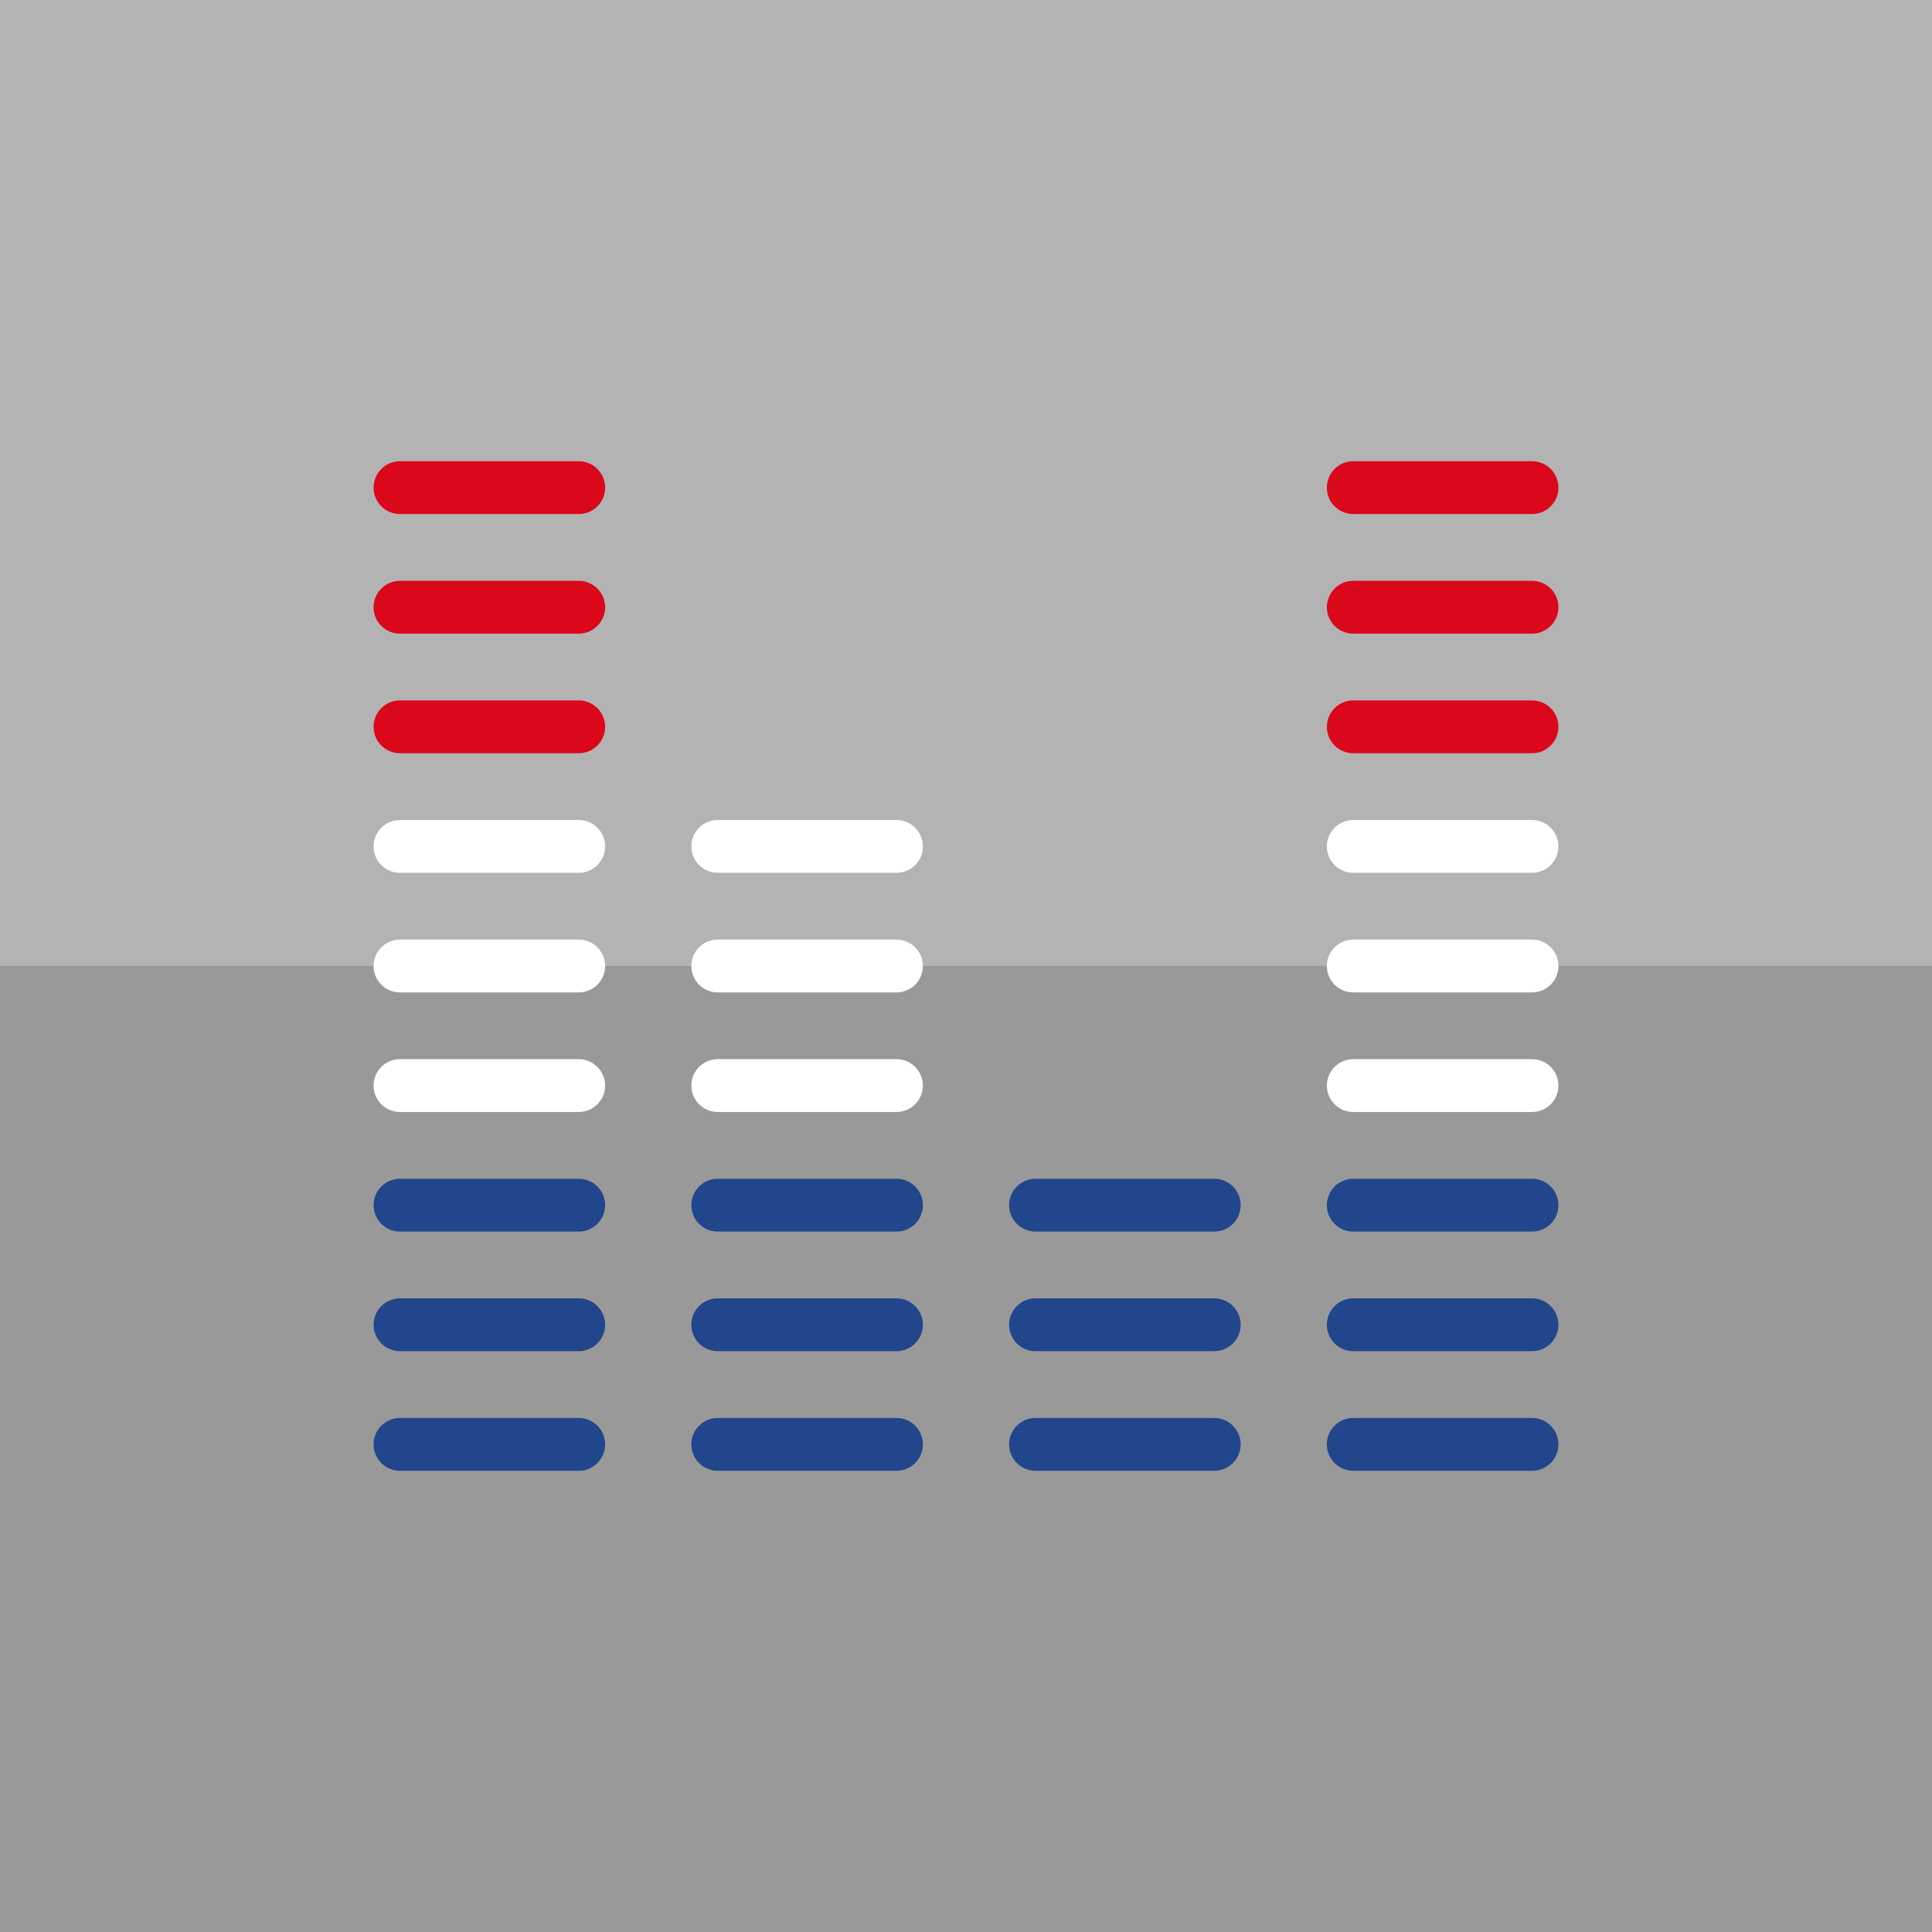
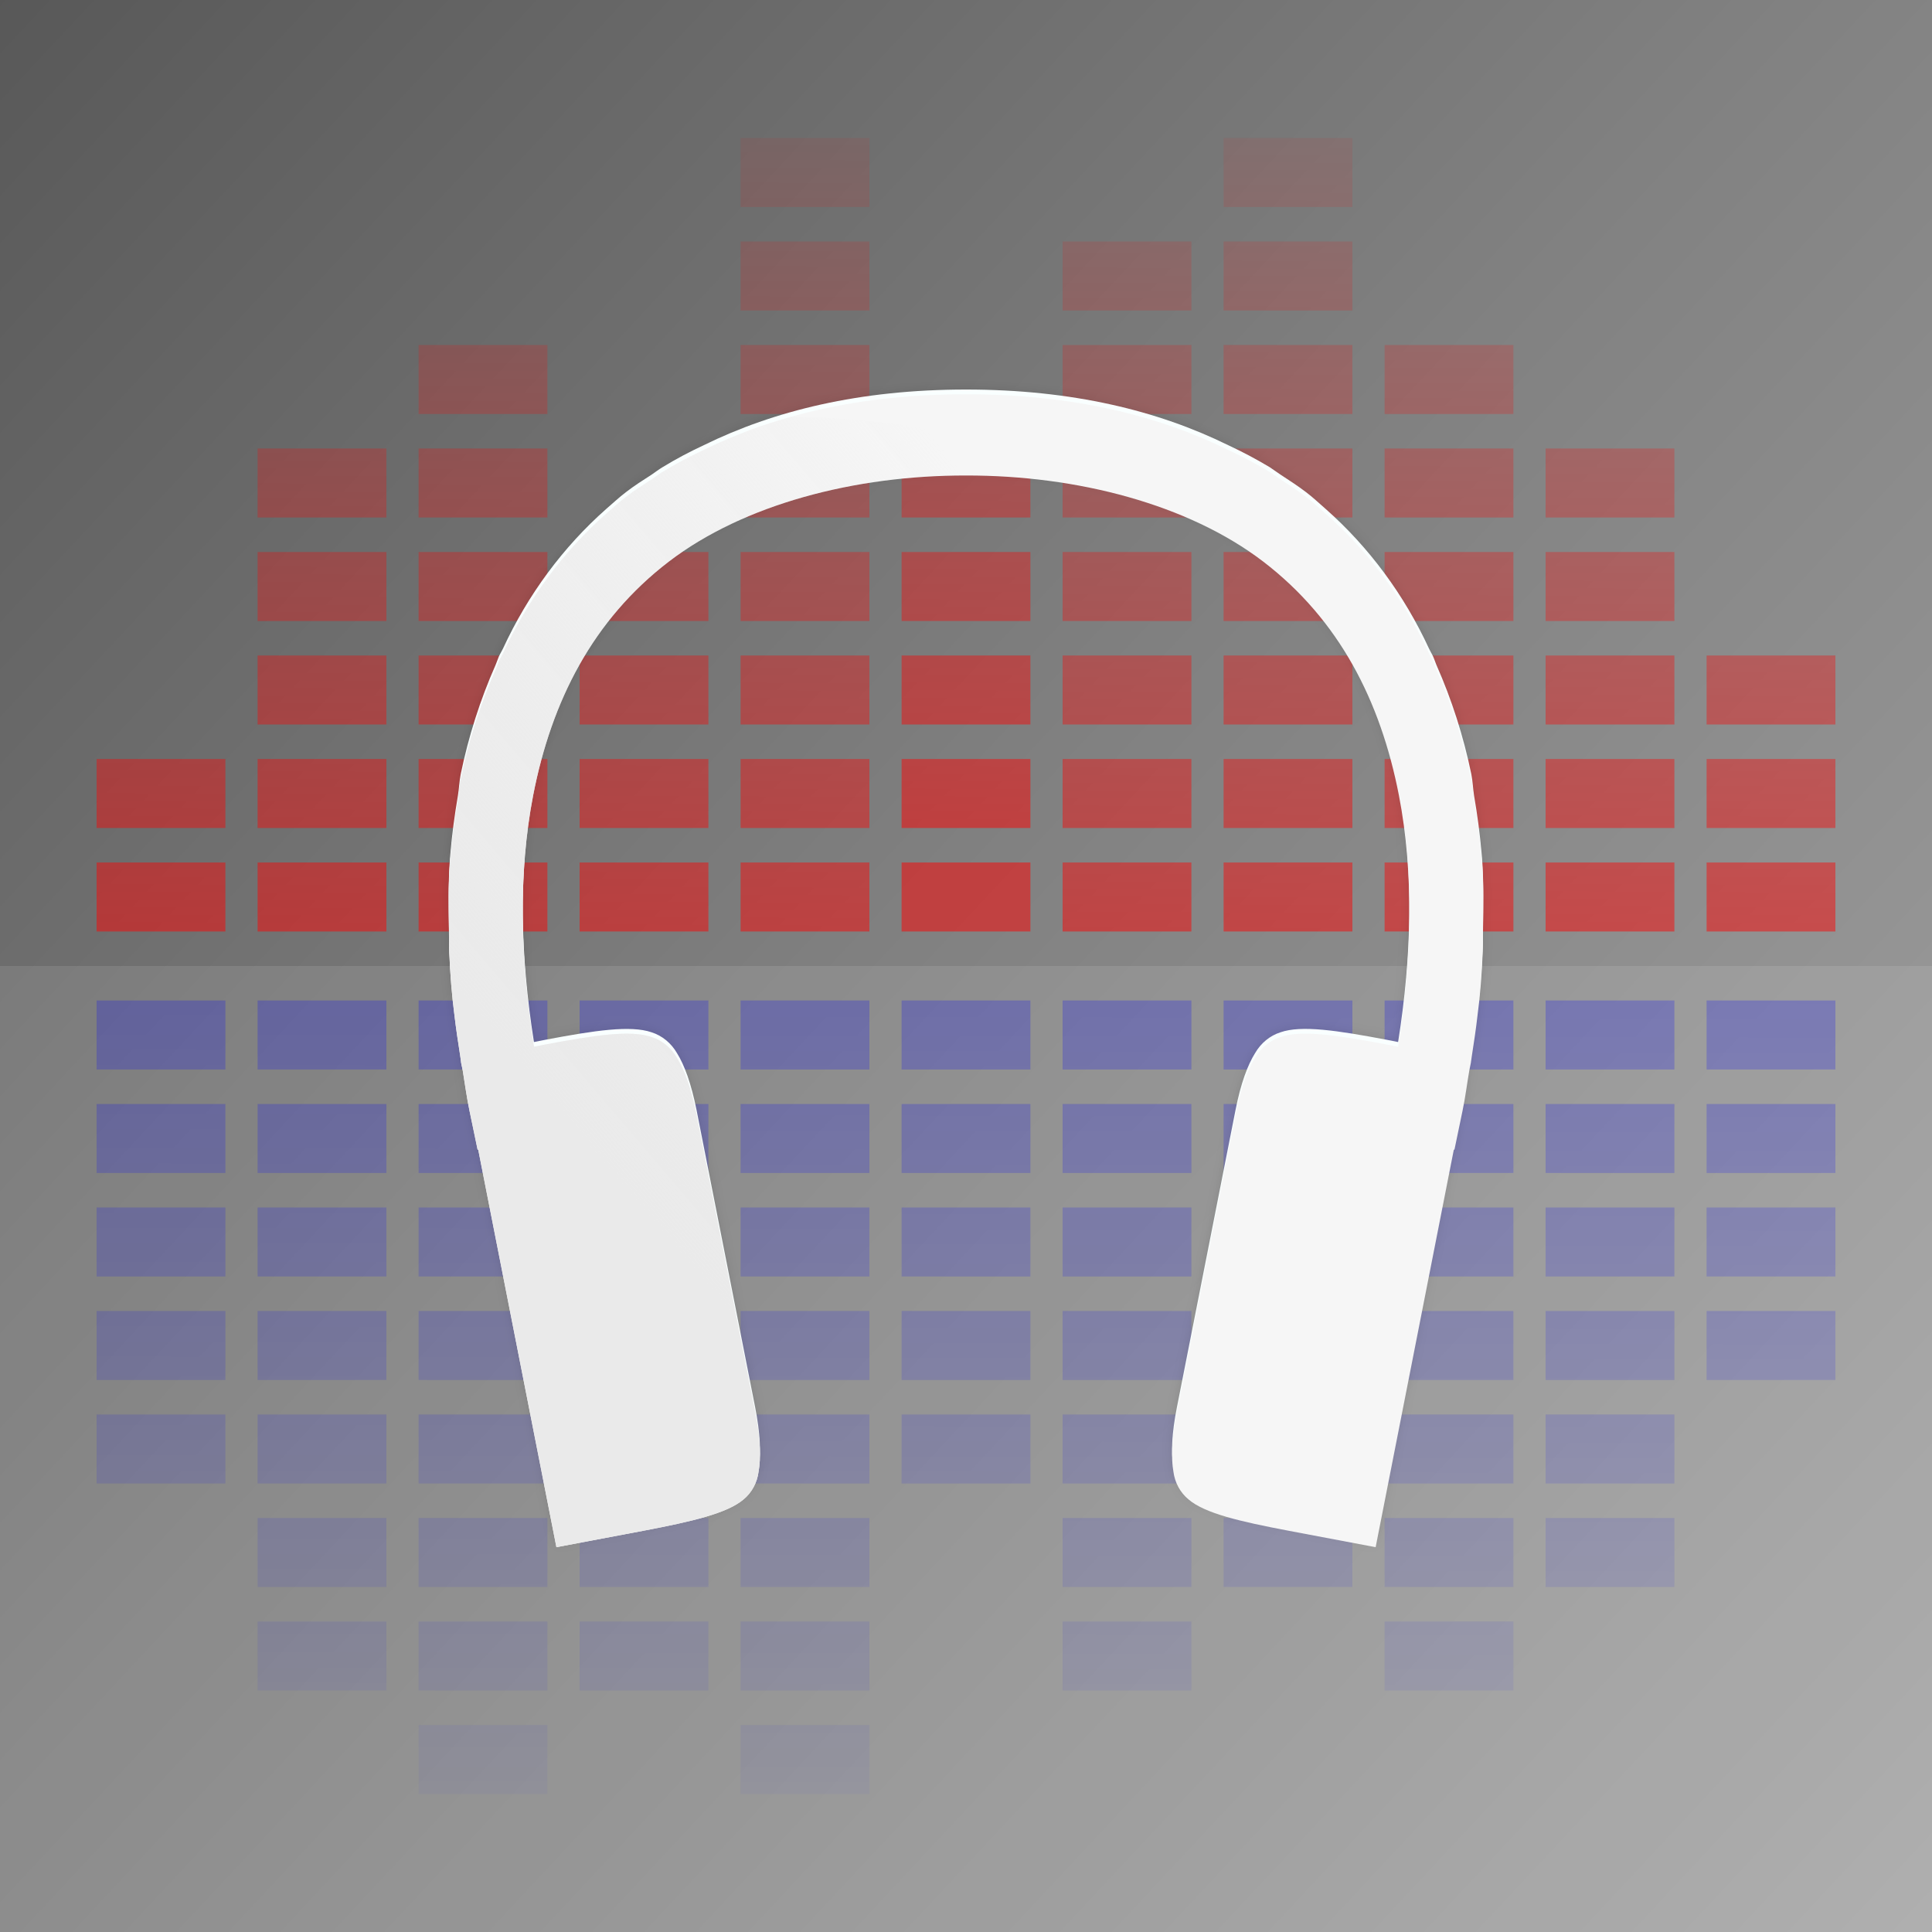
- <svg xmlns="http://www.w3.org/2000/svg" xmlns:ns1="http://www.openswatchbook.org/uri/2009/osb" width="512" height="512" id="svg11300" version="1.0" style="display:inline;enable-background:new">
+ <svg xmlns="http://www.w3.org/2000/svg" xmlns:ns1="http://www.openswatchbook.org/uri/2009/osb" xmlns:xlink="http://www.w3.org/1999/xlink" width="512" height="512" id="svg11300" version="1.0" style="display:inline;enable-background:new">
  <defs id="defs3">
    <linearGradient id="linearGradient5460" ns1:paint="gradient">
      <stop style="stop-color:#e6e6e6;stop-opacity:1" offset="0" id="stop5462" />
      <stop style="stop-color:#ffffff;stop-opacity:1" offset="1" id="stop5464" />
    </linearGradient>
    <linearGradient id="linearGradient5476" ns1:paint="solid">
      <stop style="stop-color:#772953;stop-opacity:1;" offset="0" id="stop5478" />
    </linearGradient>
+     <linearGradient xlink:href="#linearGradient3200" id="linearGradient3202" x1="256" y1="256" x2="255.625" y2="480" gradientUnits="userSpaceOnUse" />
+     <linearGradient id="linearGradient3200">
+       <stop style="stop-color:#0000ff;stop-opacity:1;" offset="0" id="stop3196" />
+       <stop style="stop-color:#0000ff;stop-opacity:0;" offset="1" id="stop3198" />
+     </linearGradient>
+     <linearGradient xlink:href="#linearGradient3192" id="linearGradient3194" x1="256" y1="256" x2="257.04" y2="32" gradientUnits="userSpaceOnUse" />
+     <linearGradient id="linearGradient3192">
+       <stop style="stop-color:#ff0000;stop-opacity:1;" offset="0" id="stop3188" />
+       <stop style="stop-color:#ff0000;stop-opacity:0;" offset="1" id="stop3190" />
+     </linearGradient>
+     <linearGradient xlink:href="#linearGradient1109" id="linearGradient1137" x1="24" y1="28" x2="280" y2="284" gradientUnits="userSpaceOnUse" gradientTransform="matrix(2.133332,0,0,2.285714,-68.2665,-312.5722)" />
+     <linearGradient id="linearGradient1109">
+       <stop id="stop1103" offset="0" style="stop-color:#545454;stop-opacity:1" />
+       <stop style="stop-color:#818181;stop-opacity:1" offset="0.483" id="stop1105" />
+       <stop id="stop1107" offset="1" style="stop-color:#aaaaaa;stop-opacity:1" />
+     </linearGradient>
+     <linearGradient xlink:href="#linearGradient3192" id="linearGradient1061" gradientUnits="userSpaceOnUse" x1="256" y1="256" x2="257.04" y2="32" />
+     <linearGradient xlink:href="#linearGradient3192" id="linearGradient1063" gradientUnits="userSpaceOnUse" x1="256" y1="256" x2="257.04" y2="32" />
+     <linearGradient xlink:href="#linearGradient3192" id="linearGradient1065" gradientUnits="userSpaceOnUse" x1="256" y1="256" x2="257.04" y2="32" />
+     <linearGradient xlink:href="#linearGradient3192" id="linearGradient1067" gradientUnits="userSpaceOnUse" x1="256" y1="256" x2="257.04" y2="32" />
+     <linearGradient xlink:href="#linearGradient3192" id="linearGradient1069" gradientUnits="userSpaceOnUse" x1="256" y1="256" x2="257.04" y2="32" />
+     <linearGradient xlink:href="#linearGradient3192" id="linearGradient1071" gradientUnits="userSpaceOnUse" x1="256" y1="256" x2="257.04" y2="32" />
+     <linearGradient xlink:href="#linearGradient3192" id="linearGradient1073" gradientUnits="userSpaceOnUse" x1="256" y1="256" x2="257.04" y2="32" />
+     <linearGradient xlink:href="#linearGradient3192" id="linearGradient1075" gradientUnits="userSpaceOnUse" x1="256" y1="256" x2="257.04" y2="32" />
+     <linearGradient xlink:href="#linearGradient3192" id="linearGradient1077" gradientUnits="userSpaceOnUse" x1="256" y1="256" x2="257.04" y2="32" />
+     <linearGradient xlink:href="#linearGradient3192" id="linearGradient1079" gradientUnits="userSpaceOnUse" x1="256" y1="256" x2="257.04" y2="32" />
+     <linearGradient xlink:href="#linearGradient3192" id="linearGradient1081" gradientUnits="userSpaceOnUse" x1="256" y1="256" x2="257.04" y2="32" />
+     <linearGradient xlink:href="#linearGradient3200" id="linearGradient1083" gradientUnits="userSpaceOnUse" x1="256" y1="256" x2="255.625" y2="480" />
+     <linearGradient xlink:href="#linearGradient3200" id="linearGradient1085" gradientUnits="userSpaceOnUse" x1="256" y1="256" x2="255.625" y2="480" />
+     <linearGradient xlink:href="#linearGradient3200" id="linearGradient1087" gradientUnits="userSpaceOnUse" x1="256" y1="256" x2="255.625" y2="480" />
+     <linearGradient xlink:href="#linearGradient3200" id="linearGradient1089" gradientUnits="userSpaceOnUse" x1="256" y1="256" x2="255.625" y2="480" />
+     <linearGradient xlink:href="#linearGradient3200" id="linearGradient1091" gradientUnits="userSpaceOnUse" x1="256" y1="256" x2="255.625" y2="480" />
+     <linearGradient xlink:href="#linearGradient3200" id="linearGradient1093" gradientUnits="userSpaceOnUse" x1="256" y1="256" x2="255.625" y2="480" />
+     <linearGradient xlink:href="#linearGradient3200" id="linearGradient1095" gradientUnits="userSpaceOnUse" x1="256" y1="256" x2="255.625" y2="480" />
+     <linearGradient xlink:href="#linearGradient3200" id="linearGradient1097" gradientUnits="userSpaceOnUse" x1="256" y1="256" x2="255.625" y2="480" />
+     <linearGradient xlink:href="#linearGradient3200" id="linearGradient1099" gradientUnits="userSpaceOnUse" x1="256" y1="256" x2="255.625" y2="480" />
+     <linearGradient xlink:href="#linearGradient3200" id="linearGradient1101" gradientUnits="userSpaceOnUse" x1="256" y1="256" x2="255.625" y2="480" />
+     <linearGradient xlink:href="#linearGradient3200" id="linearGradient1103" gradientUnits="userSpaceOnUse" x1="256" y1="256" x2="255.625" y2="480" />
+     <filter style="color-interpolation-filters:sRGB;" id="filter2501">
+       <feFlood flood-opacity="0.498" flood-color="rgb(0,0,0)" result="flood" id="feFlood2491" />
+       <feComposite in="flood" in2="SourceGraphic" operator="in" result="composite1" id="feComposite2493" />
+       <feGaussianBlur in="composite1" stdDeviation="2" result="blur" id="feGaussianBlur2495" />
+       <feOffset dx="2" dy="2" result="offset" id="feOffset2497" />
+       <feComposite in="SourceGraphic" in2="offset" operator="over" result="composite2" id="feComposite2499" />
+     </filter>
+     <filter style="color-interpolation-filters:sRGB;" id="filter2597">
+       <feFlood flood-opacity="0.498" flood-color="rgb(0,0,0)" result="flood" id="feFlood2587" />
+       <feComposite in="flood" in2="SourceGraphic" operator="in" result="composite1" id="feComposite2589" />
+       <feGaussianBlur in="composite1" stdDeviation="2" result="blur" id="feGaussianBlur2591" />
+       <feOffset dx="2" dy="2" result="offset" id="feOffset2593" />
+       <feComposite in="SourceGraphic" in2="offset" operator="over" result="composite2" id="feComposite2595" />
+     </filter>
+     <filter style="color-interpolation-filters:sRGB;" id="filter3408">
+       <feFlood flood-opacity="0.498" flood-color="rgb(0,0,0)" result="flood" id="feFlood3398" />
+       <feComposite in="flood" in2="SourceGraphic" operator="in" result="composite1" id="feComposite3400" />
+       <feGaussianBlur in="composite1" stdDeviation="11.4" result="blur" id="feGaussianBlur3402" />
+       <feOffset dx="1.2" dy="1.2" result="offset" id="feOffset3404" />
+       <feComposite in="SourceGraphic" in2="offset" operator="over" result="composite2" id="feComposite3406" />
+     </filter>
+     <filter style="color-interpolation-filters:sRGB" id="filter3408-8">
+       <feFlood flood-opacity="0.498" flood-color="rgb(0,0,0)" result="flood" id="feFlood3398-5" />
+       <feComposite in="flood" in2="SourceGraphic" operator="in" result="composite1" id="feComposite3400-9" />
+       <feGaussianBlur in="composite1" stdDeviation="11.4" result="blur" id="feGaussianBlur3402-7" />
+       <feOffset dx="1.2" dy="1.2" result="offset" id="feOffset3404-5" />
+       <feComposite in="SourceGraphic" in2="offset" operator="over" result="composite2" id="feComposite3406-3" />
+     </filter>
+     <filter style="color-interpolation-filters:sRGB" id="filter3399-5" x="-0.012" width="1.024" y="-0.012" height="1.024">
+       <feGaussianBlur stdDeviation="0.673" id="feGaussianBlur3401-6" />
+     </filter>
+     <linearGradient xlink:href="#linearGradient3335" id="linearGradient3300" gradientUnits="userSpaceOnUse" gradientTransform="translate(143.3217,-63.27072)" x1="-69.302" y1="-71.383" x2="-3.31" y2="-131.681" />
+     <linearGradient id="linearGradient3335">
+       <stop style="stop-color:#eaeaea;stop-opacity:1" offset="0" id="stop3331" />
+       <stop style="stop-color:#e6e6e6;stop-opacity:0;" offset="1" id="stop3333" />
+     </linearGradient>
  </defs>
  <g style="display:inline" id="layer1" transform="translate(0,212)">
    <g style="display:inline" id="g3055">
-       <path style="color:#000000;display:inline;overflow:visible;visibility:visible;fill:#b3b3b3;fill-opacity:1;fill-rule:nonzero;stroke:none;stroke-width:1;marker:none;enable-background:accumulate" d="M 0,-212 0,-28.102 0,116.102 0,300 512,300 512,116.102 512,-28.102 512,-212 0,-212 Z" id="rect4158" />
-       <path style="color:#000000;display:inline;overflow:visible;visibility:visible;fill:#999999;fill-opacity:1;fill-rule:nonzero;stroke:none;stroke-width:1;marker:none;enable-background:accumulate" d="M 0,44 0,135.949 0,208.051 0,300 l 512,0 0,-91.949 0,-72.102 L 512,44 0,44 Z" id="rect4158-6" />
-       <g transform="translate(-1441.056,601.0134)" style="display:inline;enable-background:new" id="g4636">
-         <path style="display:inline;fill:#21468b;fill-opacity:1;enable-background:new" d="m 1594.424,-468.936 -47.368,0 c -3.866,0 -7,3.134 -7,7 0,3.866 3.134,7 7,7 l 47.368,0 c 3.866,0 7,-3.134 7,-7 0,-3.866 -3.134,-7 -7,-7 z" id="path4184-7" />
-         <path style="display:inline;fill:#ffffff;enable-background:new" d="m 1594.424,-532.322 -47.368,0 c -3.866,0 -7,3.134 -7,7 0,3.866 3.134,7 7,7 l 47.368,0 c 3.866,0 7,-3.134 7,-7 0,-3.866 -3.134,-7 -7,-7 z" id="path4188-3-9" />
-         <path style="display:inline;fill:#ffffff;enable-background:new" d="m 1594.424,-564.014 -47.368,0 c -3.866,0 -7,3.134 -7,7 0,3.866 3.134,7 7,7 l 47.368,0 c 3.866,0 7,-3.134 7,-7 0,-3.866 -3.134,-7 -7,-7 z" id="path4190-6-3" />
-         <path style="display:inline;fill:#ffffff;enable-background:new" d="m 1594.424,-595.707 -47.368,0 c -3.866,0 -7,3.134 -7,7 0,3.866 3.134,7 7,7 l 47.368,0 c 3.866,0 7,-3.134 7,-7 0,-3.866 -3.134,-7 -7,-7 z" id="path4192-7-6" />
-         <path style="display:inline;fill:#da081a;fill-opacity:1;enable-background:new" d="m 1594.424,-627.399 -47.368,0 c -3.866,0 -7,3.134 -7,7 0,3.866 3.134,7 7,7 l 47.368,0 c 3.866,0 7,-3.134 7,-7 0,-3.866 -3.134,-7 -7,-7 z" id="path4194-5-0" />
-         <path style="display:inline;fill:#da081a;fill-opacity:1;enable-background:new" d="m 1594.424,-659.09 -47.368,0 c -3.866,0 -7,3.134 -7,7 0,3.866 3.134,7 7,7 l 47.368,0 c 3.866,0 7,-3.134 7,-7 0,-3.867 -3.134,-7 -7,-7 z" id="path4196-3-6" />
-         <path style="display:inline;fill:#da081a;fill-opacity:1;enable-background:new" d="m 1594.424,-690.784 -47.368,0 c -3.866,0 -7,3.134 -7,7 0,3.866 3.134,7 7,7 l 47.368,0 c 3.866,0 7,-3.134 7,-7 0,-3.866 -3.134,-7 -7,-7 z" id="path4198-5-2" />
-         <path style="display:inline;fill:#21468b;fill-opacity:1;enable-background:new" d="m 1678.634,-468.936 -47.368,0 c -3.866,0 -7,3.134 -7,7 0,3.866 3.134,7 7,7 l 47.368,0 c 3.866,0 7,-3.134 7,-7 0,-3.866 -3.134,-7 -7,-7 z" id="path4200-6-6" />
-         <path style="display:inline;fill:#ffffff;enable-background:new" d="m 1678.634,-532.322 -47.368,0 c -3.866,0 -7,3.134 -7,7 0,3.866 3.134,7 7,7 l 47.368,0 c 3.866,0 7,-3.134 7,-7 0,-3.866 -3.134,-7 -7,-7 z" id="path4204-9-8" />
-         <path style="display:inline;fill:#ffffff;enable-background:new" d="m 1678.634,-564.014 -47.368,0 c -3.866,0 -7,3.134 -7,7 0,3.866 3.134,7 7,7 l 47.368,0 c 3.866,0 7,-3.134 7,-7 0,-3.866 -3.134,-7 -7,-7 z" id="path4206-7" />
-         <path style="display:inline;fill:#ffffff;enable-background:new" d="m 1678.634,-595.707 -47.368,0 c -3.866,0 -7,3.134 -7,7 0,3.866 3.134,7 7,7 l 47.368,0 c 3.866,0 7,-3.134 7,-7 0,-3.866 -3.134,-7 -7,-7 z" id="path4208-9" />
-         <path style="display:inline;fill:#21468b;fill-opacity:1;enable-background:new" d="m 1762.845,-468.936 -47.368,0 c -3.866,0 -7,3.134 -7,7 0,3.866 3.134,7 7,7 l 47.368,0 c 3.866,0 7,-3.134 7,-7 0,-3.866 -3.134,-7 -7,-7 z" id="path4210-2" />
-         <path style="display:inline;fill:#21468b;fill-opacity:1;enable-background:new" d="m 1847.056,-468.936 -47.368,0 c -3.866,0 -7,3.134 -7,7 0,3.866 3.134,7 7,7 l 47.368,0 c 3.866,0 7,-3.134 7,-7 0,-3.866 -3.134,-7 -7,-7 z" id="path4214-2" />
-         <g style="display:inline;fill:#21468b;fill-opacity:1;enable-background:new" id="g4531" transform="translate(609.5261,-206.0586)">
-           <path style="fill:#21468b;fill-opacity:1" id="path4186-0" d="m 984.898,-294.572 -47.368,0 c -3.866,0 -7,3.134 -7,7 0,3.866 3.134,7 7,7 l 47.368,0 c 3.866,0 7,-3.134 7,-7 0,-3.866 -3.134,-7 -7,-7 z" />
-           <path style="fill:#21468b;fill-opacity:1" id="path4202-2-1" d="m 1069.108,-294.572 -47.368,0 c -3.866,0 -7,3.134 -7,7 0,3.866 3.134,7 7,7 l 47.368,0 c 3.866,0 7,-3.134 7,-7 0,-3.866 -3.134,-7 -7,-7 z" />
-           <path style="fill:#21468b;fill-opacity:1" id="path4212-0" d="m 1153.319,-294.572 -47.368,0 c -3.866,0 -7,3.134 -7,7 0,3.866 3.134,7 7,7 l 47.368,0 c 3.866,0 7,-3.134 7,-7 0,-3.866 -3.134,-7 -7,-7 z" />
-           <path style="fill:#21468b;fill-opacity:1" id="path4216-3" d="m 1237.53,-294.572 -47.368,0 c -3.866,0 -7,3.134 -7,7 0,3.866 3.134,7 7,7 l 47.368,0 c 3.866,0 7,-3.134 7,-7 0,-3.866 -3.134,-7 -7,-7 z" />
-         </g>
-         <path style="display:inline;fill:#ffffff;enable-background:new" d="m 1847.056,-532.322 -47.368,0 c -3.866,0 -7,3.134 -7,7 0,3.866 3.134,7 7,7 l 47.368,0 c 3.866,0 7,-3.134 7,-7 0,-3.866 -3.134,-7 -7,-7 z" id="path4218-7" />
-         <path style="display:inline;fill:#ffffff;enable-background:new" d="m 1847.056,-564.014 -47.368,0 c -3.866,0 -7,3.134 -7,7 0,3.866 3.134,7 7,7 l 47.368,0 c 3.866,0 7,-3.134 7,-7 0,-3.866 -3.134,-7 -7,-7 z" id="path4220-5" />
-         <path style="display:inline;fill:#ffffff;enable-background:new" d="m 1847.056,-595.707 -47.368,0 c -3.866,0 -7,3.134 -7,7 0,3.866 3.134,7 7,7 l 47.368,0 c 3.866,0 7,-3.134 7,-7 0,-3.866 -3.134,-7 -7,-7 z" id="path4222-9" />
-         <path style="display:inline;fill:#da081a;fill-opacity:1;enable-background:new" d="m 1847.056,-627.399 -47.368,0 c -3.866,0 -7,3.134 -7,7 0,3.866 3.134,7 7,7 l 47.368,0 c 3.866,0 7,-3.134 7,-7 0,-3.866 -3.134,-7 -7,-7 z" id="path4224-2" />
-         <path style="display:inline;fill:#da081a;fill-opacity:1;enable-background:new" d="m 1847.056,-659.09 -47.368,0 c -3.866,0 -7,3.134 -7,7 0,3.866 3.134,7 7,7 l 47.368,0 c 3.866,0 7,-3.134 7,-7 0,-3.867 -3.134,-7 -7,-7 z" id="path4226-2" />
-         <path style="display:inline;fill:#da081a;fill-opacity:1;enable-background:new" d="m 1799.688,-676.784 47.368,0 c 3.866,0 7,-3.134 7,-7 0,-3.866 -3.134,-7 -7,-7 l -47.368,0 c -3.866,0 -7,3.134 -7,7 0,3.866 3.134,7 7,7 z" id="path4228-8" />
-         <g style="display:inline;fill:#21468b;fill-opacity:1;enable-background:new" transform="translate(712.0563,-188.7426)" id="g4525">
-           <path style="display:inline;fill:#21468b;fill-opacity:1;enable-background:new" id="path4184-7-0" d="m 882.368,-248.5 -47.368,0 c -3.866,0 -7,3.134 -7,7 0,3.866 3.134,7 7,7 l 47.368,0 c 3.866,0 7,-3.134 7,-7 0,-3.866 -3.134,-7 -7,-7 z" />
-           <path style="display:inline;fill:#21468b;fill-opacity:1;enable-background:new" id="path4200-6-6-3" d="m 966.578,-248.5 -47.368,0 c -3.866,0 -7,3.134 -7,7 0,3.866 3.134,7 7,7 l 47.368,0 c 3.866,0 7,-3.134 7,-7 0,-3.866 -3.134,-7 -7,-7 z" />
-           <path style="display:inline;fill:#21468b;fill-opacity:1;enable-background:new" id="path4210-2-6" d="m 1050.789,-248.5 -47.368,0 c -3.866,0 -7,3.134 -7,7 0,3.866 3.134,7 7,7 l 47.368,0 c 3.866,0 7,-3.134 7,-7 0,-3.866 -3.134,-7 -7,-7 z" />
-           <path style="display:inline;fill:#21468b;fill-opacity:1;enable-background:new" id="path4214-2-1" d="m 1135,-248.5 -47.368,0 c -3.866,0 -7,3.134 -7,7 0,3.866 3.134,7 7,7 l 47.368,0 c 3.866,0 7,-3.134 7,-7 0,-3.866 -3.134,-7 -7,-7 z" />
-         </g>
+       <path style="display:inline;opacity:1;fill:url(#linearGradient1137);fill-opacity:1;stroke:none;stroke-width:4.416;stroke-linecap:round;stroke-linejoin:round;stroke-miterlimit:4;stroke-dasharray:none;stroke-dashoffset:0;stroke-opacity:1;enable-background:new" d="m 334.867,-212 c 76.311,0 177.133,0 177.133,0 0,0 -1.7e-4,105.357 -1.7e-4,189.571 V 110.428 C 512,168.289 512,300 512,300 c 0,0 -76.204,-7.3e-4 -177.133,-7.3e-4 H 177.133 C 94.988,299.999 3e-4,300 3e-4,300 3e-4,300 3e-5,188.396 1.3e-4,110.428 L 3e-4,-22.429 V -212 h 177.133 z" id="rect877" />
+       <path style="display:inline;opacity:0.1;fill:#ffffff;fill-opacity:1;stroke:none;stroke-width:4.416;stroke-linecap:round;stroke-linejoin:round;stroke-miterlimit:4;stroke-dasharray:none;stroke-dashoffset:0;stroke-opacity:1;enable-background:new" d="m 1.3e-4,43.999 v 66.429 L 3e-4,300 h 177.133 l 157.733,-7.3e-4 C 404.127,299.999 512,300 512,300 c 0,0 2.4e-4,-97.812 0,-189.572 l -1.7e-4,-66.429 z" id="path1152" />
+       <g id="g4370" style="display:inline;opacity:0.5;fill:url(#linearGradient3194);fill-opacity:1;stroke:none;stroke-width:4;stroke-opacity:1;enable-background:new" transform="matrix(1.066666,0,0,1.142857,-17.06652,-248.5722)">
+         <path id="rect4273" transform="translate(-32,-32)" d="m 272,168 v 16 h 32 v -16 z m 0,24 v 16 h 32 v -16 z m 0,24 v 16 h 32 v -16 z m 0,24 v 16 h 32 v -16 z m 0,24 v 16 h 32 v -16 z" style="color:#000000;display:inline;overflow:visible;visibility:visible;opacity:1;fill:url(#linearGradient1061);fill-opacity:1;fill-rule:nonzero;stroke:none;stroke-width:128;stroke-linecap:butt;stroke-linejoin:miter;stroke-miterlimit:4;stroke-dasharray:none;stroke-dashoffset:0;stroke-opacity:1;marker:none;enable-background:accumulate" />
+         <path style="color:#000000;display:inline;overflow:visible;visibility:visible;opacity:1;fill:url(#linearGradient1063);fill-opacity:1;fill-rule:nonzero;stroke:none;stroke-width:128;stroke-linecap:butt;stroke-linejoin:miter;stroke-miterlimit:4;stroke-dasharray:none;stroke-dashoffset:0;stroke-opacity:1;marker:none;enable-background:accumulate" d="m 200,64 v 16 h 32 V 64 Z m 0,24 v 16 h 32 V 88 Z m 0,24 v 16 h 32 v -16 z m 0,24 v 16 h 32 v -16 z m 0,24 v 16 h 32 v -16 z m 0,24 v 16 h 32 v -16 z m 0,24 v 16 h 32 v -16 z m 0,24 v 16 h 32 v -16 z" id="path4292" />
+         <path id="path4294" d="m 160,160 v 16 h 32 v -16 z m 0,24 v 16 h 32 v -16 z m 0,24 v 16 h 32 v -16 z m 0,24 v 16 h 32 v -16 z" style="color:#000000;display:inline;overflow:visible;visibility:visible;opacity:1;fill:url(#linearGradient1065);fill-opacity:1;fill-rule:nonzero;stroke:none;stroke-width:128;stroke-linecap:butt;stroke-linejoin:miter;stroke-miterlimit:4;stroke-dasharray:none;stroke-dashoffset:0;stroke-opacity:1;marker:none;enable-background:accumulate" />
+         <path style="color:#000000;display:inline;overflow:visible;visibility:visible;opacity:1;fill:url(#linearGradient1067);fill-opacity:1;fill-rule:nonzero;stroke:none;stroke-width:128;stroke-linecap:butt;stroke-linejoin:miter;stroke-miterlimit:4;stroke-dasharray:none;stroke-dashoffset:0;stroke-opacity:1;marker:none;enable-background:accumulate" d="m 120,112 v 16 h 32 v -16 z m 0,24 v 16 h 32 v -16 z m 0,24 v 16 h 32 v -16 z m 0,24 v 16 h 32 v -16 z m 0,24 v 16 h 32 v -16 z m 0,24 v 16 h 32 v -16 z" id="path4296" />
+         <path id="path4298" d="m 80,136 v 16 h 32 v -16 z m 0,24 v 16 h 32 v -16 z m 0,24 v 16 h 32 v -16 z m 0,24 v 16 h 32 v -16 z m 0,24 v 16 h 32 v -16 z" style="color:#000000;display:inline;overflow:visible;visibility:visible;opacity:1;fill:url(#linearGradient1069);fill-opacity:1;fill-rule:nonzero;stroke:none;stroke-width:128;stroke-linecap:butt;stroke-linejoin:miter;stroke-miterlimit:4;stroke-dasharray:none;stroke-dashoffset:0;stroke-opacity:1;marker:none;enable-background:accumulate" />
+         <path style="color:#000000;display:inline;overflow:visible;visibility:visible;opacity:1;fill:url(#linearGradient1071);fill-opacity:1;fill-rule:nonzero;stroke:none;stroke-width:128;stroke-linecap:butt;stroke-linejoin:miter;stroke-miterlimit:4;stroke-dasharray:none;stroke-dashoffset:0;stroke-opacity:1;marker:none;enable-background:accumulate" d="m 40,208 v 16 h 32 v -16 z m 0,24 v 16 h 32 v -16 z" id="path4301" />
+         <path style="color:#000000;display:inline;overflow:visible;visibility:visible;opacity:1;fill:url(#linearGradient1073);fill-opacity:1;fill-rule:nonzero;stroke:none;stroke-width:128;stroke-linecap:butt;stroke-linejoin:miter;stroke-miterlimit:4;stroke-dasharray:none;stroke-dashoffset:0;stroke-opacity:1;marker:none;enable-background:accumulate" d="m 280,88 v 16 h 32 V 88 Z m 0,24 v 16 h 32 v -16 z m 0,24 v 16 h 32 v -16 z m 0,24 v 16 h 32 v -16 z m 0,24 v 16 h 32 v -16 z m 0,24 v 16 h 32 v -16 z m 0,24 v 16 h 32 v -16 z" id="path4303" />
+         <path id="path4305" d="m 320,64 v 16 h 32 V 64 Z m 0,24 v 16 h 32 V 88 Z m 0,24 v 16 h 32 v -16 z m 0,24 v 16 h 32 v -16 z m 0,24 v 16 h 32 v -16 z m 0,24 v 16 h 32 v -16 z m 0,24 v 16 h 32 v -16 z m 0,24 v 16 h 32 v -16 z" style="color:#000000;display:inline;overflow:visible;visibility:visible;opacity:1;fill:url(#linearGradient1075);fill-opacity:1;fill-rule:nonzero;stroke:none;stroke-width:128;stroke-linecap:butt;stroke-linejoin:miter;stroke-miterlimit:4;stroke-dasharray:none;stroke-dashoffset:0;stroke-opacity:1;marker:none;enable-background:accumulate" />
+         <path style="color:#000000;display:inline;overflow:visible;visibility:visible;opacity:1;fill:url(#linearGradient1077);fill-opacity:1;fill-rule:nonzero;stroke:none;stroke-width:128;stroke-linecap:butt;stroke-linejoin:miter;stroke-miterlimit:4;stroke-dasharray:none;stroke-dashoffset:0;stroke-opacity:1;marker:none;enable-background:accumulate" d="m 360,112 v 16 h 32 v -16 z m 0,24 v 16 h 32 v -16 z m 0,24 v 16 h 32 v -16 z m 0,24 v 16 h 32 v -16 z m 0,24 v 16 h 32 v -16 z m 0,24 v 16 h 32 v -16 z" id="path4307" />
+         <path id="path4309" d="m 400,136 v 16 h 32 v -16 z m 0,24 v 16 h 32 v -16 z m 0,24 v 16 h 32 v -16 z m 0,24 v 16 h 32 v -16 z m 0,24 v 16 h 32 v -16 z" style="color:#000000;display:inline;overflow:visible;visibility:visible;opacity:1;fill:url(#linearGradient1079);fill-opacity:1;fill-rule:nonzero;stroke:none;stroke-width:128;stroke-linecap:butt;stroke-linejoin:miter;stroke-miterlimit:4;stroke-dasharray:none;stroke-dashoffset:0;stroke-opacity:1;marker:none;enable-background:accumulate" />
+         <path style="color:#000000;display:inline;overflow:visible;visibility:visible;opacity:1;fill:url(#linearGradient1081);fill-opacity:1;fill-rule:nonzero;stroke:none;stroke-width:128;stroke-linecap:butt;stroke-linejoin:miter;stroke-miterlimit:4;stroke-dasharray:none;stroke-dashoffset:0;stroke-opacity:1;marker:none;enable-background:accumulate" d="m 440,184 v 16 h 32 v -16 z m 0,24 v 16 h 32 v -16 z m 0,24 v 16 h 32 v -16 z" id="path4311" />
+       </g>
+       <g id="g4433-5" style="display:inline;opacity:0.5;fill:url(#linearGradient3202);fill-opacity:1;stroke-width:4;enable-background:new" transform="matrix(1.066666,0,0,1.142857,-17.06652,-248.5722)">
+         <path style="color:#000000;display:inline;overflow:visible;visibility:visible;opacity:0.467;fill:url(#linearGradient1083);fill-opacity:1;fill-rule:nonzero;stroke:none;stroke-width:128;stroke-linecap:butt;stroke-linejoin:miter;stroke-miterlimit:4;stroke-dasharray:none;stroke-dashoffset:0;stroke-opacity:1;marker:none;enable-background:accumulate" d="m 240,264 v 16 h 32 v -16 z m 0,24 v 16 h 32 v -16 z m 0,24 v 16 h 32 v -16 z m 0,24 v 16 h 32 v -16 z m 0,24 v 16 h 32 v -16 z" id="path4313-9" />
+         <path id="path4392-2" d="m 200,264 v 16 h 32 v -16 z m 0,24 v 16 h 32 v -16 z m 0,24 v 16 h 32 v -16 z m 0,24 v 16 h 32 v -16 z m 0,24 v 16 h 32 v -16 z m 0,24 v 16 h 32 v -16 z m 0,24 v 16 h 32 v -16 z m 0,24 v 16 h 32 v -16 z" style="color:#000000;display:inline;overflow:visible;visibility:visible;opacity:0.467;fill:url(#linearGradient1085);fill-opacity:1;fill-rule:nonzero;stroke:none;stroke-width:128;stroke-linecap:butt;stroke-linejoin:miter;stroke-miterlimit:4;stroke-dasharray:none;stroke-dashoffset:0;stroke-opacity:1;marker:none;enable-background:accumulate" />
+         <path style="color:#000000;display:inline;overflow:visible;visibility:visible;opacity:0.467;fill:url(#linearGradient1087);fill-opacity:1;fill-rule:nonzero;stroke:none;stroke-width:128;stroke-linecap:butt;stroke-linejoin:miter;stroke-miterlimit:4;stroke-dasharray:none;stroke-dashoffset:0;stroke-opacity:1;marker:none;enable-background:accumulate" d="m 160,264 v 16 h 32 v -16 z m 0,24 v 16 h 32 v -16 z m 0,24 v 16 h 32 v -16 z m 0,24 v 16 h 32 v -16 z m 0,24 v 16 h 32 v -16 z m 0,24 v 16 h 32 v -16 z m 0,24 v 16 h 32 v -16 z" id="path4396-2" />
+         <path id="path4400-8" d="m 120,264 v 16 h 32 v -16 z m 0,24 v 16 h 32 v -16 z m 0,24 v 16 h 32 v -16 z m 0,24 v 16 h 32 v -16 z m 0,24 v 16 h 32 v -16 z m 0,24 v 16 h 32 v -16 z m 0,24 v 16 h 32 v -16 z m 0,24 v 16 h 32 v -16 z" style="color:#000000;display:inline;overflow:visible;visibility:visible;opacity:0.467;fill:url(#linearGradient1089);fill-opacity:1;fill-rule:nonzero;stroke:none;stroke-width:128;stroke-linecap:butt;stroke-linejoin:miter;stroke-miterlimit:4;stroke-dasharray:none;stroke-dashoffset:0;stroke-opacity:1;marker:none;enable-background:accumulate" />
+         <path style="color:#000000;display:inline;overflow:visible;visibility:visible;opacity:0.467;fill:url(#linearGradient1091);fill-opacity:1;fill-rule:nonzero;stroke:none;stroke-width:128;stroke-linecap:butt;stroke-linejoin:miter;stroke-miterlimit:4;stroke-dasharray:none;stroke-dashoffset:0;stroke-opacity:1;marker:none;enable-background:accumulate" d="m 80,264 v 16 h 32 v -16 z m 0,24 v 16 h 32 v -16 z m 0,24 v 16 h 32 v -16 z m 0,24 v 16 h 32 v -16 z m 0,24 v 16 h 32 v -16 z m 0,24 v 16 h 32 v -16 z m 0,24 v 16 h 32 v -16 z" id="path4404-9" />
+         <path id="path4408-7" d="m 40,264 v 16 h 32 v -16 z m 0,24 v 16 h 32 v -16 z m 0,24 v 16 h 32 v -16 z m 0,24 v 16 h 32 v -16 z m 0,24 v 16 h 32 v -16 z" style="color:#000000;display:inline;overflow:visible;visibility:visible;opacity:0.467;fill:url(#linearGradient1093);fill-opacity:1;fill-rule:nonzero;stroke:none;stroke-width:128;stroke-linecap:butt;stroke-linejoin:miter;stroke-miterlimit:4;stroke-dasharray:none;stroke-dashoffset:0;stroke-opacity:1;marker:none;enable-background:accumulate" />
+         <path id="path4413-3" d="m 280,264 v 16 h 32 v -16 z m 0,24 v 16 h 32 v -16 z m 0,24 v 16 h 32 v -16 z m 0,24 v 16 h 32 v -16 z m 0,24 v 16 h 32 v -16 z m 0,24 v 16 h 32 v -16 z m 0,24 v 16 h 32 v -16 z" style="color:#000000;display:inline;overflow:visible;visibility:visible;opacity:0.467;fill:url(#linearGradient1095);fill-opacity:1;fill-rule:nonzero;stroke:none;stroke-width:128;stroke-linecap:butt;stroke-linejoin:miter;stroke-miterlimit:4;stroke-dasharray:none;stroke-dashoffset:0;stroke-opacity:1;marker:none;enable-background:accumulate" />
+         <path style="color:#000000;display:inline;overflow:visible;visibility:visible;opacity:0.467;fill:url(#linearGradient1097);fill-opacity:1;fill-rule:nonzero;stroke:none;stroke-width:128;stroke-linecap:butt;stroke-linejoin:miter;stroke-miterlimit:4;stroke-dasharray:none;stroke-dashoffset:0;stroke-opacity:1;marker:none;enable-background:accumulate" d="m 320,264 v 16 h 32 v -16 z m 0,24 v 16 h 32 v -16 z m 0,24 v 16 h 32 v -16 z m 0,24 v 16 h 32 v -16 z m 0,24 v 16 h 32 v -16 z m 0,24 v 16 h 32 v -16 z" id="path4417-6" />
+         <path id="path4421-1" d="m 360,264 v 16 h 32 v -16 z m 0,24 v 16 h 32 v -16 z m 0,24 v 16 h 32 v -16 z m 0,24 v 16 h 32 v -16 z m 0,24 v 16 h 32 v -16 z m 0,24 v 16 h 32 v -16 z m 0,24 v 16 h 32 v -16 z" style="color:#000000;display:inline;overflow:visible;visibility:visible;opacity:0.467;fill:url(#linearGradient1099);fill-opacity:1;fill-rule:nonzero;stroke:none;stroke-width:128;stroke-linecap:butt;stroke-linejoin:miter;stroke-miterlimit:4;stroke-dasharray:none;stroke-dashoffset:0;stroke-opacity:1;marker:none;enable-background:accumulate" />
+         <path style="color:#000000;display:inline;overflow:visible;visibility:visible;opacity:0.467;fill:url(#linearGradient1101);fill-opacity:1;fill-rule:nonzero;stroke:none;stroke-width:128;stroke-linecap:butt;stroke-linejoin:miter;stroke-miterlimit:4;stroke-dasharray:none;stroke-dashoffset:0;stroke-opacity:1;marker:none;enable-background:accumulate" d="m 400,264 v 16 h 32 v -16 z m 0,24 v 16 h 32 v -16 z m 0,24 v 16 h 32 v -16 z m 0,24 v 16 h 32 v -16 z m 0,24 v 16 h 32 v -16 z m 0,24 v 16 h 32 v -16 z" id="path4425-2" />
+         <path id="path4429-9" d="m 440,264 v 16 h 32 v -16 z m 0,24 v 16 h 32 v -16 z m 0,24 v 16 h 32 v -16 z m 0,24 v 16 h 32 v -16 z" style="color:#000000;display:inline;overflow:visible;visibility:visible;opacity:0.467;fill:url(#linearGradient1103);fill-opacity:1;fill-rule:nonzero;stroke:none;stroke-width:128;stroke-linecap:butt;stroke-linejoin:miter;stroke-miterlimit:4;stroke-dasharray:none;stroke-dashoffset:0;stroke-opacity:1;marker:none;enable-background:accumulate" />
+       </g>
+       <g id="g945" transform="translate(31015.09,-10817.16)" />
+       <g id="g947" transform="translate(31015.09,-10817.16)" />
+       <g id="g949" transform="translate(31015.09,-10817.16)" />
+       <g id="g951" transform="translate(31015.09,-10817.16)" />
+       <g id="g953" transform="translate(31015.09,-10817.16)" />
+       <g id="g955" transform="translate(31015.09,-10817.16)" />
+       <g id="g957" transform="translate(31015.09,-10817.16)" />
+       <g id="g959" transform="translate(31015.09,-10817.16)" />
+       <g id="g961" transform="translate(31015.09,-10817.16)" />
+       <g id="g963" transform="translate(31015.09,-10817.16)" />
+       <g id="g965" transform="translate(31015.09,-10817.16)" />
+       <g id="g967" transform="translate(31015.09,-10817.16)" />
+       <g id="g969" transform="translate(31015.09,-10817.16)" />
+       <g id="g971" transform="translate(31015.09,-10817.16)" />
+       <g id="g973" transform="translate(31015.09,-10817.16)" />
+       <g transform="matrix(2.077531,0,0,2.225927,-34.86921,347.963)" style="display:inline;enable-background:new" id="g3522-1">
+         <path d="m 140.011,-205.187 c -13.585,0 -24.533,2.534 -33.439,6.618 -1.825,0.794 -3.593,1.664 -5.294,2.638 -0.473,0.265 -0.889,0.567 -1.333,0.851 -1.134,0.681 -2.269,1.352 -3.328,2.118 -0.879,0.624 -1.673,1.324 -2.496,1.985 a 50.626,50.626 0 0 0 -13.179,16.639 c -0.161,0.321 -0.369,0.615 -0.52,0.926 -0.151,0.321 -0.255,0.662 -0.407,0.983 a 61.082,61.082 0 0 0 -4.462,13.037 c -0.18,0.841 -0.208,1.711 -0.359,2.562 -0.425,2.326 -0.756,4.614 -0.955,6.873 l -0.057,0.605 c -0.227,2.723 -0.161,5.2 -0.132,7.743 0.019,0.945 0,1.881 0.038,2.817 0.123,2.723 0.331,5.152 0.662,7.516 0.208,1.654 0.473,3.281 0.747,4.916 0.047,0.217 0.066,0.529 0.104,0.737 v 0.019 l 0.208,0.926 c 0.284,1.607 0.511,3.243 0.87,4.822 l 1.03,4.614 0.076,-0.019 9.974,47.336 11.099,-1.957 c 6.24,-1.106 10.683,-2.08 12.763,-3.725 a 5.02,5.02 0 0 0 1.929,-3.328 c 0.312,-1.598 0.227,-3.923 -0.444,-7.109 l -7.469,-35.358 c -0.681,-3.177 -1.55,-5.37 -2.496,-6.778 a 5.72,5.72 0 0 0 -3.252,-2.486 c -2.675,-0.851 -7.185,-0.227 -13.462,0.879 l -1.532,0.284 c -1.721,-10.106 -2.061,-20.534 -0.095,-29.969 2.335,-11.184 7.592,-20.855 17.301,-27.795 9.558,-6.826 23.777,-10.276 37.91,-10.248 14.124,-0.028 28.343,3.422 37.91,10.248 9.709,6.939 14.966,16.611 17.301,27.795 1.966,9.435 1.626,19.863 -0.095,29.969 l -1.532,-0.284 c -6.287,-1.106 -10.796,-1.74 -13.462,-0.879 a 5.729,5.729 0 0 0 -3.252,2.486 c -0.945,1.409 -1.825,3.592 -2.496,6.778 l -7.469,35.358 c -0.681,3.186 -0.756,5.512 -0.454,7.109 a 5.03,5.03 0 0 0 1.938,3.328 c 2.07,1.654 6.523,2.619 12.763,3.725 l 11.099,1.957 9.974,-47.336 0.076,0.019 1.03,-4.623 c 0.359,-1.569 0.567,-3.214 0.87,-4.822 l 0.199,-0.917 v -0.019 c 0.047,-0.208 0.066,-0.52 0.113,-0.737 0.274,-1.636 0.539,-3.262 0.737,-4.916 0.34,-2.363 0.539,-4.793 0.662,-7.516 0.047,-0.945 0.019,-1.872 0.038,-2.817 0.028,-2.553 0.095,-5.02 -0.123,-7.743 l -0.057,-0.605 a 76.974,76.974 0 0 0 -0.964,-6.873 c -0.142,-0.851 -0.17,-1.721 -0.35,-2.562 a 61.092,61.092 0 0 0 -4.472,-13.046 c -0.142,-0.312 -0.246,-0.652 -0.407,-0.974 -0.151,-0.312 -0.359,-0.605 -0.511,-0.917 a 50.626,50.626 0 0 0 -13.188,-16.639 c -0.823,-0.662 -1.607,-1.371 -2.496,-1.995 -1.059,-0.756 -2.193,-1.437 -3.318,-2.127 l -1.324,-0.851 a 58.879,58.879 0 0 0 -5.313,-2.628 c -8.896,-4.084 -19.844,-6.618 -33.429,-6.618 z" style="color:#000000;font-weight:400;line-height:normal;font-family:sans-serif;text-indent:0;text-align:start;text-decoration:none;text-decoration-line:none;text-decoration-style:solid;text-decoration-color:#000000;text-transform:none;display:inline;overflow:visible;opacity:0.1;isolation:auto;fill:#000000;fill-opacity:1;stroke-width:9.454;marker:none;filter:url(#filter3399-5);enable-background:new" font-weight="400" overflow="visible" id="path3204-0-7" />
+         <path d="m 140.011,-205.187 c -13.585,0 -24.533,2.534 -33.439,6.618 -1.825,0.794 -3.593,1.664 -5.294,2.638 -0.473,0.265 -0.889,0.567 -1.333,0.851 -1.134,0.681 -2.269,1.352 -3.328,2.118 -0.879,0.624 -1.673,1.324 -2.496,1.985 a 50.626,50.626 0 0 0 -13.179,16.639 c -0.161,0.321 -0.369,0.615 -0.52,0.926 -0.151,0.321 -0.255,0.662 -0.407,0.983 a 61.082,61.082 0 0 0 -4.462,13.037 c -0.18,0.841 -0.208,1.711 -0.359,2.562 -0.425,2.326 -0.756,4.614 -0.955,6.873 l -0.057,0.605 c -0.227,2.723 -0.161,5.2 -0.132,7.743 0.019,0.945 0,1.881 0.038,2.817 0.123,2.723 0.331,5.152 0.662,7.516 0.208,1.654 0.473,3.281 0.747,4.916 0.047,0.217 0.066,0.529 0.104,0.737 v 0.019 l 0.208,0.926 c 0.284,1.607 0.511,3.243 0.87,4.822 l 1.03,4.614 0.076,-0.019 9.974,47.336 11.099,-1.957 c 6.24,-1.106 10.683,-2.08 12.763,-3.725 a 5.02,5.02 0 0 0 1.929,-3.328 c 0.312,-1.598 0.227,-3.923 -0.444,-7.109 l -7.469,-35.358 c -0.681,-3.177 -1.55,-5.37 -2.496,-6.778 a 5.72,5.72 0 0 0 -3.252,-2.486 c -2.675,-0.851 -7.185,-0.227 -13.462,0.879 l -1.532,0.284 c -1.721,-10.106 -2.061,-20.534 -0.095,-29.969 2.335,-11.184 7.592,-20.855 17.301,-27.795 9.558,-6.826 23.777,-10.276 37.91,-10.248 14.124,-0.028 28.343,3.422 37.91,10.248 9.709,6.939 14.966,16.611 17.301,27.795 1.966,9.435 1.626,19.863 -0.095,29.969 l -1.532,-0.284 c -6.287,-1.106 -10.796,-1.74 -13.462,-0.879 a 5.729,5.729 0 0 0 -3.252,2.486 c -0.945,1.409 -1.825,3.592 -2.496,6.778 l -7.469,35.358 c -0.681,3.186 -0.756,5.512 -0.454,7.109 a 5.03,5.03 0 0 0 1.938,3.328 c 2.07,1.654 6.523,2.619 12.763,3.725 l 11.099,1.957 9.974,-47.336 0.076,0.019 1.03,-4.623 c 0.359,-1.569 0.567,-3.214 0.87,-4.822 l 0.199,-0.917 v -0.019 c 0.047,-0.208 0.066,-0.52 0.113,-0.737 0.274,-1.636 0.539,-3.262 0.737,-4.916 0.34,-2.363 0.539,-4.793 0.662,-7.516 0.047,-0.945 0.019,-1.872 0.038,-2.817 0.028,-2.553 0.095,-5.02 -0.123,-7.743 l -0.057,-0.605 a 76.974,76.974 0 0 0 -0.964,-6.873 c -0.142,-0.851 -0.17,-1.721 -0.35,-2.562 a 61.092,61.092 0 0 0 -4.472,-13.046 c -0.142,-0.312 -0.246,-0.652 -0.407,-0.974 -0.151,-0.312 -0.359,-0.605 -0.511,-0.917 a 50.626,50.626 0 0 0 -13.188,-16.639 c -0.823,-0.662 -1.607,-1.371 -2.496,-1.995 -1.059,-0.756 -2.193,-1.437 -3.318,-2.127 l -1.324,-0.851 a 58.879,58.879 0 0 0 -5.313,-2.628 c -8.896,-4.084 -19.844,-6.618 -33.429,-6.618 z" style="color:#000000;font-weight:400;line-height:normal;font-family:sans-serif;text-indent:0;text-align:start;text-decoration:none;text-decoration-line:none;text-decoration-style:solid;text-decoration-color:#000000;text-transform:none;display:inline;overflow:visible;isolation:auto;fill:#f9ffff;fill-opacity:1;stroke-width:9.454;marker:none;enable-background:new" font-weight="400" overflow="visible" id="path3204-5" />
+         <path d="m 140.011,-204.623 c -13.585,0 -24.533,2.534 -33.439,6.618 -1.825,0.794 -3.593,1.664 -5.294,2.638 -0.473,0.265 -0.889,0.567 -1.333,0.851 -1.134,0.681 -2.269,1.352 -3.328,2.118 -0.879,0.624 -1.673,1.324 -2.496,1.985 a 50.626,50.626 0 0 0 -13.179,16.639 c -0.161,0.321 -0.369,0.615 -0.52,0.926 -0.151,0.321 -0.255,0.662 -0.407,0.983 a 61.082,61.082 0 0 0 -4.462,13.037 c -0.18,0.841 -0.208,1.711 -0.359,2.562 -0.425,2.326 -0.756,4.614 -0.955,6.873 l -0.057,0.605 c -0.227,2.723 -0.161,5.2 -0.132,7.743 0.019,0.945 0,1.881 0.038,2.817 0.123,2.723 0.331,5.152 0.662,7.516 0.208,1.654 0.473,3.281 0.747,4.916 0.047,0.217 0.066,0.529 0.104,0.737 v 0.019 l 0.208,0.926 c 0.284,1.607 0.511,3.243 0.87,4.822 l 1.03,4.614 0.076,-0.019 9.974,47.336 11.099,-1.957 c 6.24,-1.106 10.683,-2.08 12.763,-3.725 a 5.02,5.02 0 0 0 1.929,-3.328 c 0.312,-1.598 0.227,-3.923 -0.444,-7.109 l -7.469,-35.358 c -0.681,-3.177 -1.55,-5.37 -2.496,-6.778 a 5.72,5.72 0 0 0 -3.252,-2.486 c -2.675,-0.851 -7.185,-0.227 -13.462,0.879 l -1.532,0.284 c -1.721,-10.106 -2.061,-20.534 -0.095,-29.969 2.335,-11.184 7.592,-20.855 17.301,-27.795 9.558,-6.826 23.777,-10.276 37.91,-10.248 14.124,-0.028 28.343,3.422 37.91,10.248 9.709,6.939 14.966,16.611 17.301,27.795 1.966,9.435 1.626,19.863 -0.095,29.969 l -1.532,-0.284 c -6.287,-1.106 -10.796,-1.74 -13.462,-0.879 a 5.729,5.729 0 0 0 -3.252,2.486 c -0.945,1.409 -1.825,3.592 -2.496,6.778 l -7.469,35.358 c -0.681,3.186 -0.756,5.512 -0.454,7.109 a 5.03,5.03 0 0 0 1.938,3.328 c 2.07,1.654 6.523,2.619 12.763,3.725 l 11.099,1.957 9.974,-47.336 0.076,0.019 1.03,-4.623 c 0.359,-1.569 0.567,-3.214 0.87,-4.822 l 0.199,-0.917 v -0.019 c 0.047,-0.208 0.066,-0.52 0.113,-0.737 0.274,-1.636 0.539,-3.262 0.737,-4.916 0.34,-2.363 0.539,-4.793 0.662,-7.516 0.047,-0.945 0.019,-1.872 0.038,-2.817 0.028,-2.553 0.095,-5.02 -0.123,-7.743 l -0.057,-0.605 a 76.974,76.974 0 0 0 -0.964,-6.873 c -0.142,-0.851 -0.17,-1.721 -0.35,-2.562 a 61.092,61.092 0 0 0 -4.472,-13.046 c -0.142,-0.312 -0.246,-0.652 -0.407,-0.974 -0.151,-0.312 -0.359,-0.605 -0.511,-0.917 a 50.626,50.626 0 0 0 -13.188,-16.639 c -0.823,-0.662 -1.607,-1.371 -2.496,-1.995 -1.059,-0.756 -2.193,-1.437 -3.318,-2.127 l -1.324,-0.851 a 58.879,58.879 0 0 0 -5.313,-2.628 c -8.896,-4.084 -19.844,-6.618 -33.429,-6.618 z" style="color:#000000;font-weight:400;line-height:normal;font-family:sans-serif;text-indent:0;text-align:start;text-decoration:none;text-decoration-line:none;text-decoration-style:solid;text-decoration-color:#000000;text-transform:none;display:inline;overflow:visible;isolation:auto;fill:#f6f6f6;fill-opacity:1;stroke-width:9.454;marker:none;enable-background:new" font-weight="400" overflow="visible" id="path3204-2-9" />
+         <path d="m 117.683,-201.946 c -4.022,1.052 -7.714,2.384 -11.11,3.941 -1.825,0.794 -3.593,1.664 -5.294,2.638 -0.473,0.265 -0.889,0.567 -1.333,0.851 -1.134,0.681 -2.269,1.352 -3.328,2.118 -0.879,0.624 -1.673,1.324 -2.496,1.985 -5.519,4.553 -10.011,10.224 -13.179,16.639 -0.161,0.321 -0.369,0.615 -0.52,0.926 -0.151,0.321 -0.255,0.662 -0.407,0.983 -1.974,4.163 -3.471,8.537 -4.462,13.037 -0.18,0.841 -0.208,1.711 -0.359,2.562 -0.425,2.326 -0.756,4.614 -0.955,6.873 l -0.057,0.605 c -0.227,2.723 -0.161,5.2 -0.132,7.743 0.019,0.945 0,1.881 0.038,2.817 0.123,2.723 0.331,5.152 0.662,7.516 0.208,1.654 0.473,3.281 0.747,4.916 0.047,0.217 0.066,0.529 0.104,0.737 v 0.019 l 0.208,0.926 c 0.284,1.607 0.511,3.243 0.87,4.822 l 1.03,4.614 0.076,-0.019 9.974,47.336 11.099,-1.957 c 6.24,-1.106 10.683,-2.08 12.763,-3.725 1.059,-0.809 1.753,-2.006 1.929,-3.328 0.312,-1.598 0.227,-3.923 -0.444,-7.109 l -7.469,-35.358 c -0.681,-3.177 -1.55,-5.37 -2.496,-6.778 -0.74,-1.202 -1.898,-2.087 -3.252,-2.486 -2.675,-0.851 -7.185,-0.227 -13.462,0.879 l -1.532,0.284 c -1.721,-10.106 -2.061,-20.534 -0.095,-29.969 2.335,-11.184 7.592,-20.855 17.301,-27.795 9.558,-6.826 23.777,-10.276 37.91,-10.248 14.124,-0.028 28.343,3.422 37.91,10.248 -23.376,-16.92 -56.246,-17.138 -60.239,-17.243 z" style="color:#000000;font-weight:400;line-height:normal;font-family:sans-serif;text-indent:0;text-align:start;text-decoration:none;text-decoration-line:none;text-decoration-style:solid;text-decoration-color:#000000;text-transform:none;display:inline;overflow:visible;isolation:auto;fill:url(#linearGradient3300);fill-opacity:1;stroke-width:9.454;marker:none;enable-background:new" font-weight="400" overflow="visible" id="path3204-6-6" />
      </g>
    </g>
    <g id="layer5" style="display:inline" />
  </g>
</svg>
